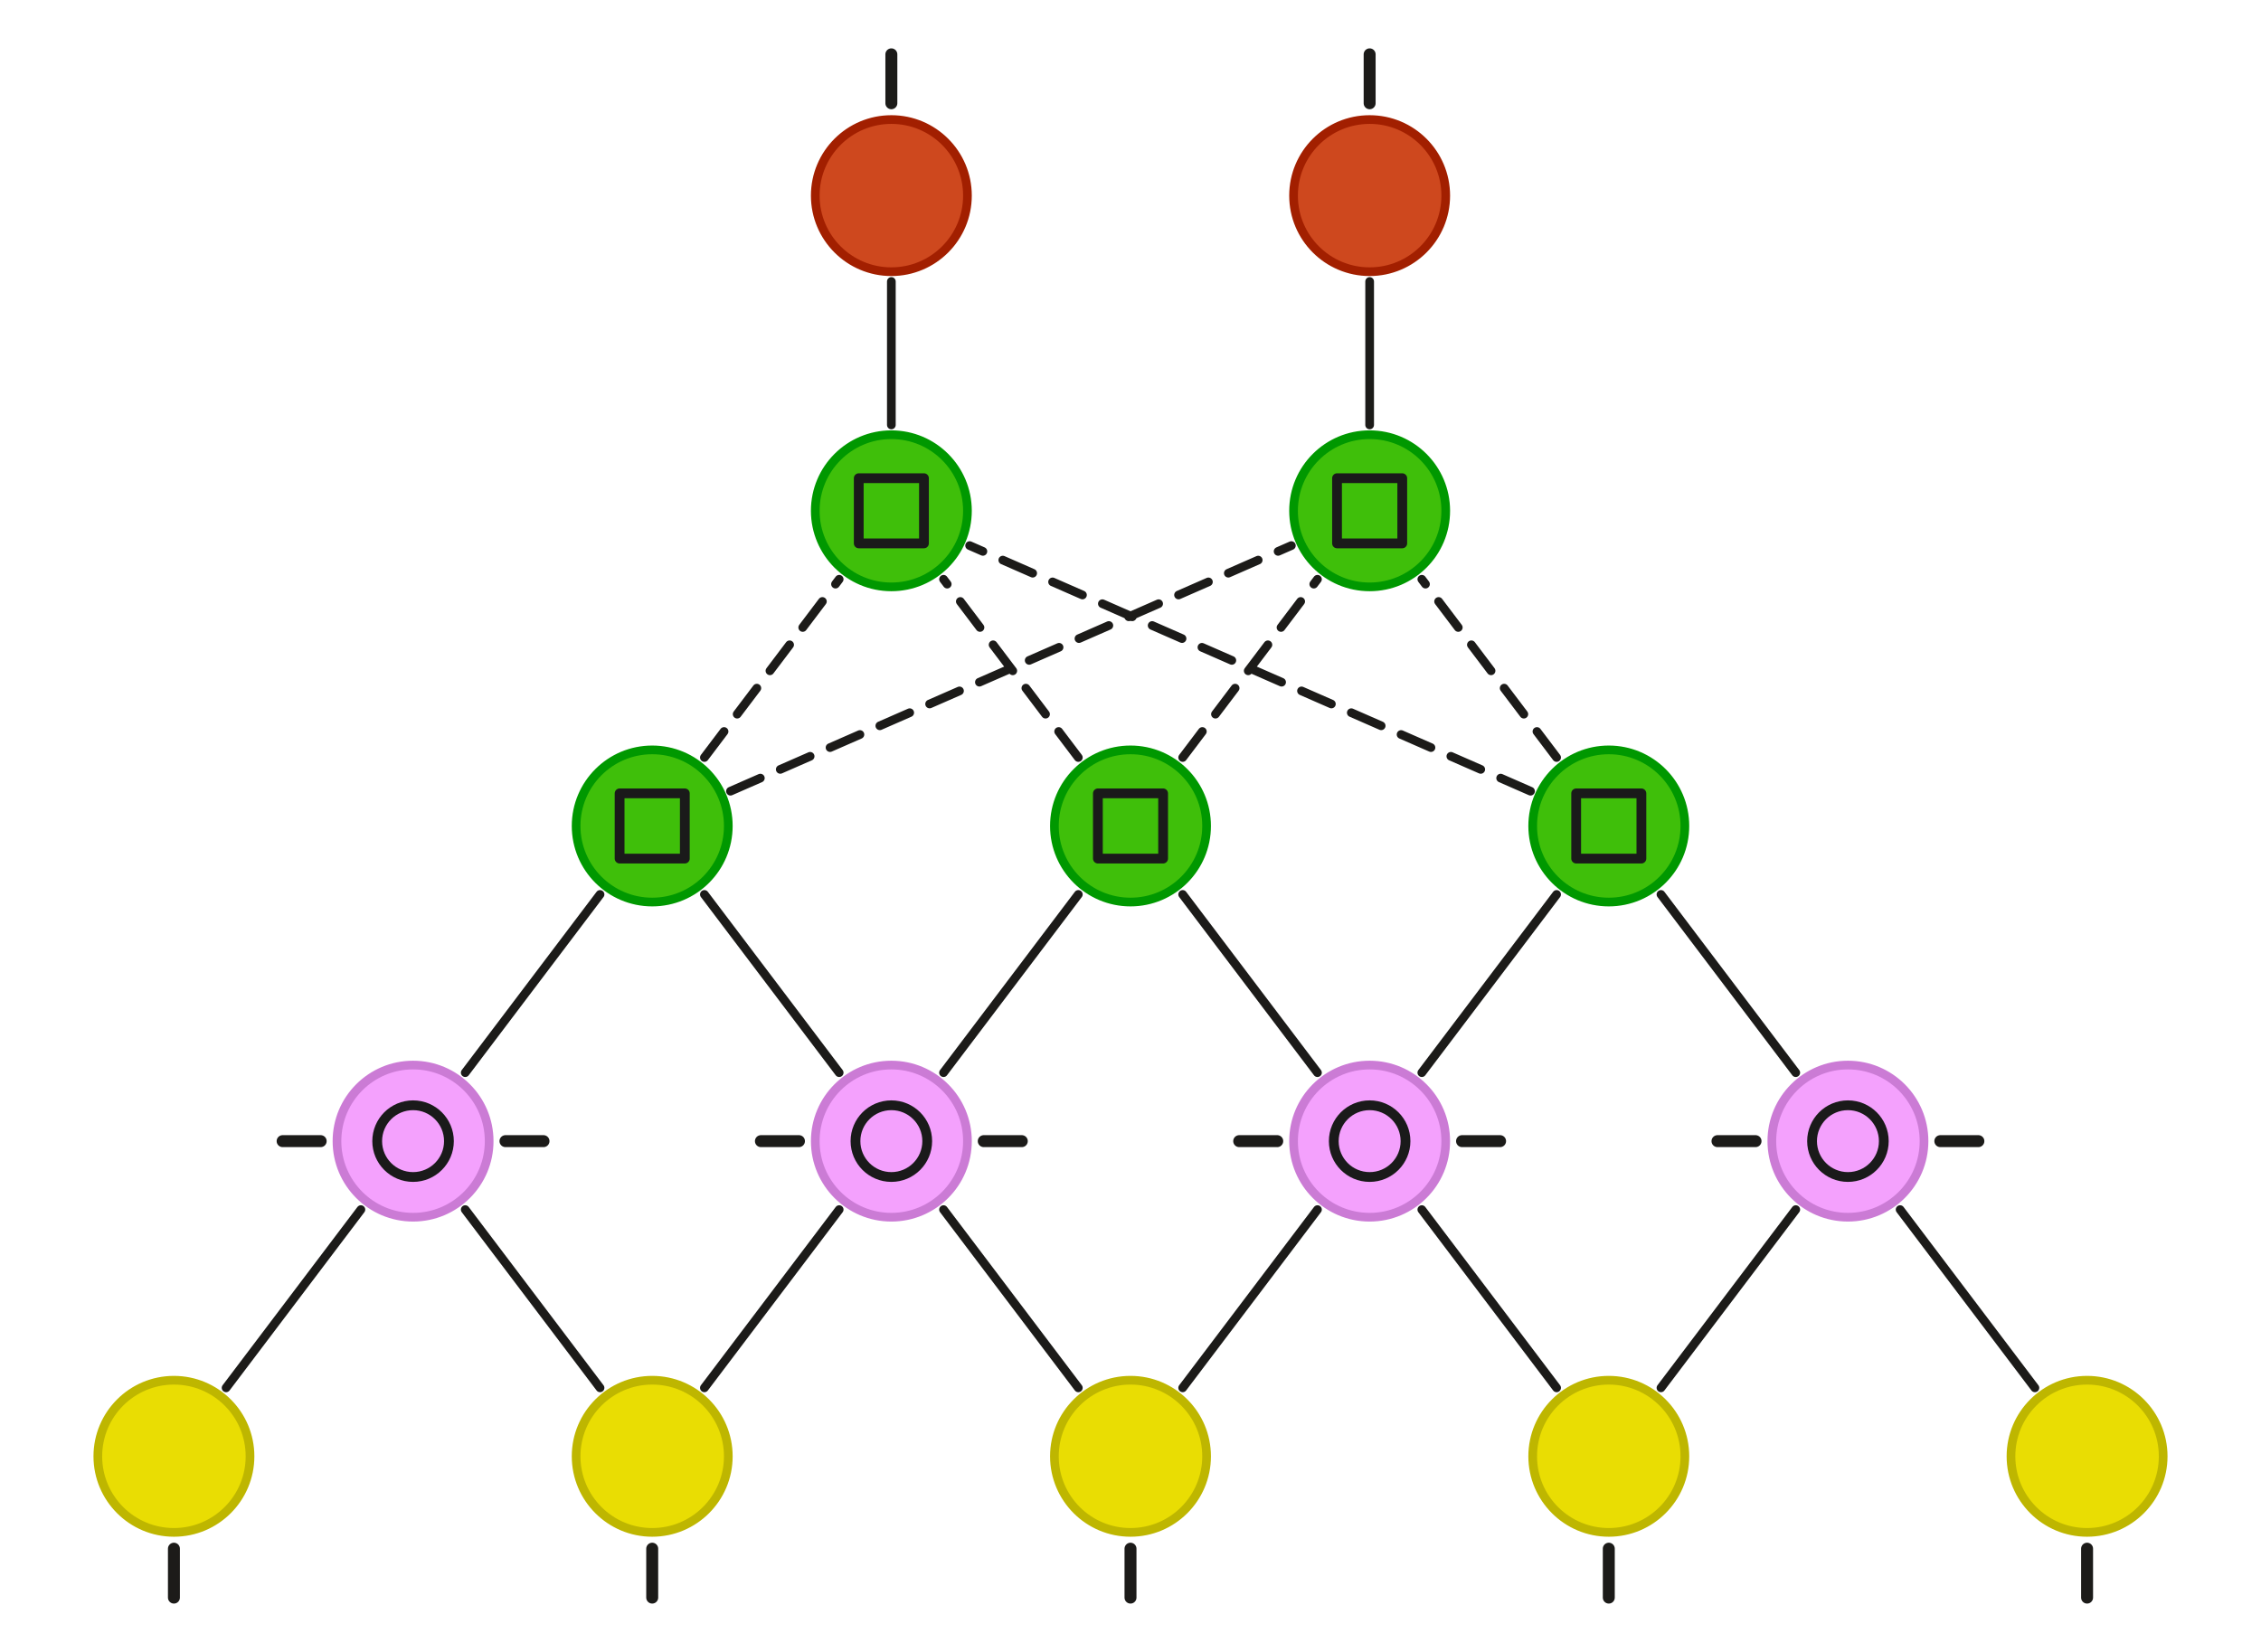
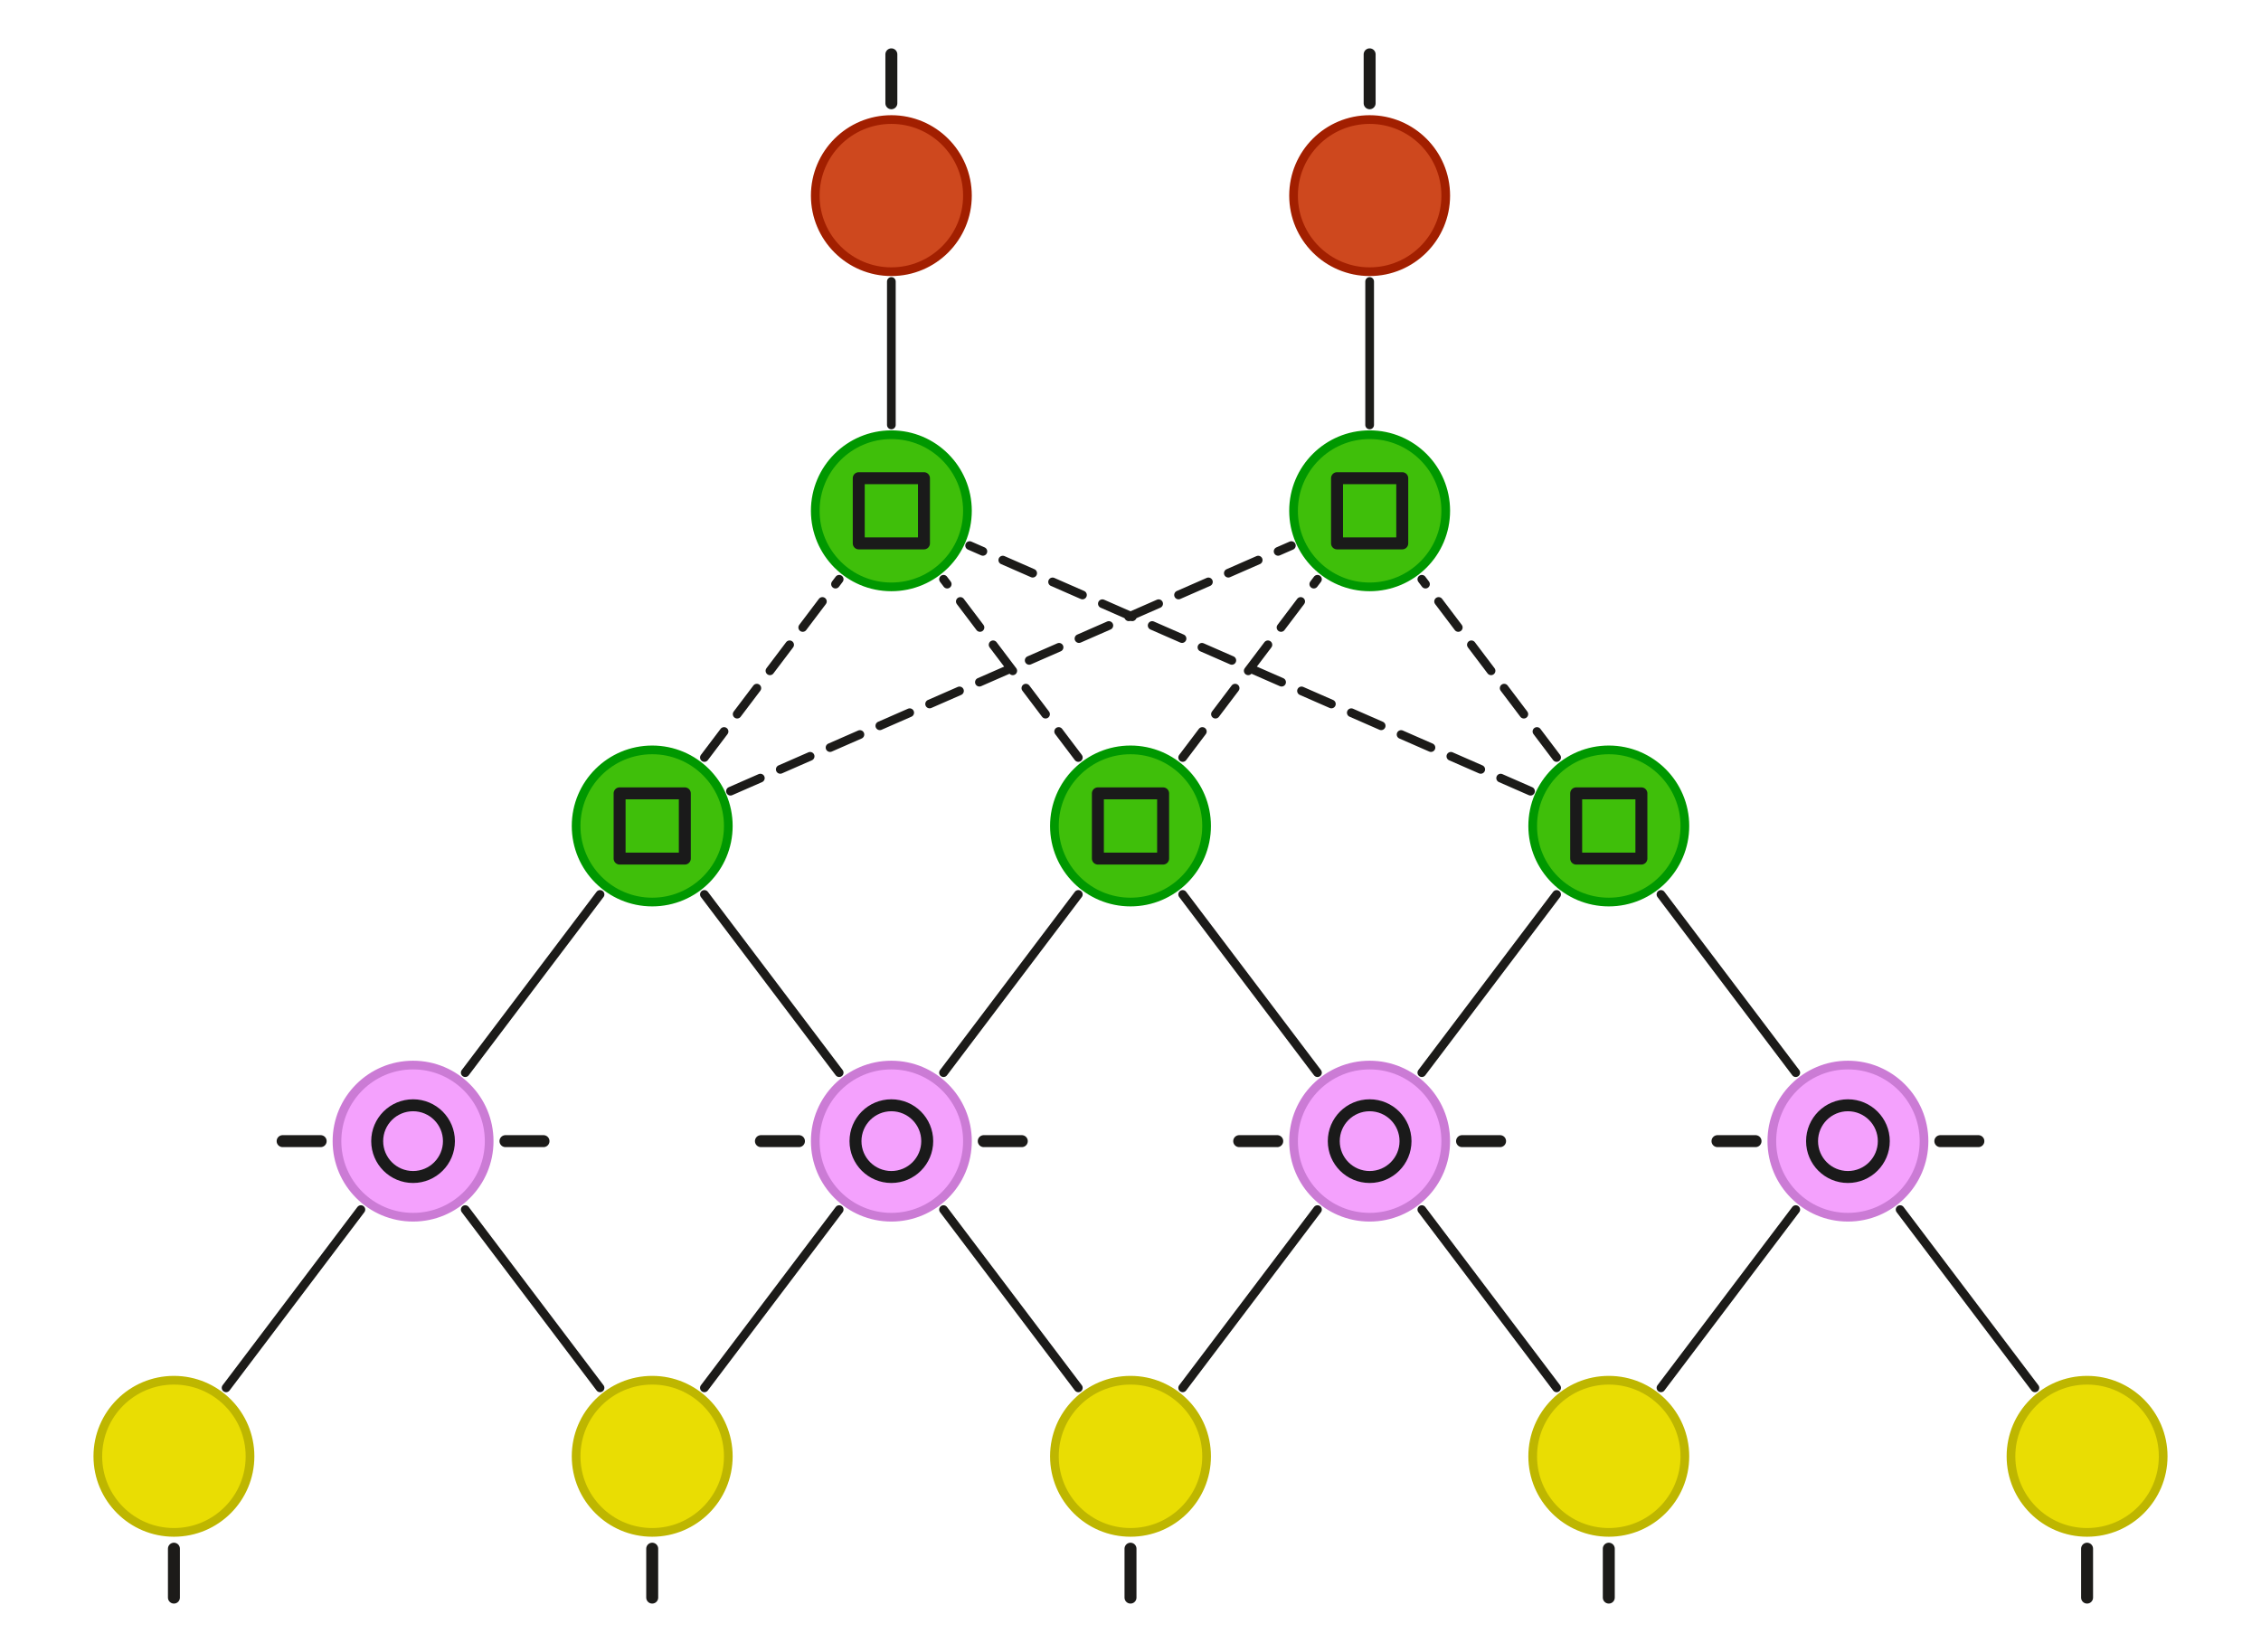
<svg xmlns="http://www.w3.org/2000/svg" viewBox="0 0 208 152" width="416" height="304" role="img">
  <defs>
    <marker id="arr-capsnet" viewBox="0 0 10 10" refX="8" refY="5" markerUnits="userSpaceOnUse" markerWidth="5.4" markerHeight="5.4" orient="auto-start-reverse">
      <path d="M2 1L8 5L2 9" fill="none" stroke="#1C1B19" stroke-width="1.481" stroke-linecap="round" stroke-linejoin="round" />
    </marker>
  </defs>
  <g fill="none" stroke="#1C1B19" stroke-width="0.8" stroke-linecap="round" stroke-linejoin="round">
    <line x1="20.8" y1="127.7" x2="33.2" y2="111.3" />
    <line x1="55.2" y1="127.7" x2="42.8" y2="111.3" />
    <line x1="64.8" y1="127.7" x2="77.2" y2="111.3" />
    <line x1="99.2" y1="127.7" x2="86.8" y2="111.3" />
    <line x1="108.8" y1="127.7" x2="121.2" y2="111.3" />
    <line x1="143.2" y1="127.7" x2="130.8" y2="111.3" />
    <line x1="152.8" y1="127.7" x2="165.2" y2="111.3" />
    <line x1="187.2" y1="127.7" x2="174.8" y2="111.3" />
    <line x1="42.8" y1="98.7" x2="55.2" y2="82.3" />
    <line x1="77.2" y1="98.7" x2="64.8" y2="82.3" />
    <line x1="86.8" y1="98.7" x2="99.2" y2="82.3" />
    <line x1="121.2" y1="98.7" x2="108.8" y2="82.3" />
    <line x1="130.8" y1="98.7" x2="143.2" y2="82.3" />
    <line x1="165.2" y1="98.7" x2="152.8" y2="82.3" />
    <line x1="82" y1="39.1" x2="82" y2="25.9" />
    <line x1="126" y1="39.1" x2="126" y2="25.9" />
  </g>
  <g fill="none" stroke="#1C1B19" stroke-width="0.8" stroke-linecap="round" stroke-linejoin="round" stroke-dasharray="3 2">
    <line x1="64.8" y1="69.7" x2="77.2" y2="53.3" />
    <line x1="99.2" y1="69.7" x2="86.8" y2="53.3" />
    <line x1="140.8" y1="72.8" x2="89.2" y2="50.2" />
    <line x1="67.2" y1="72.8" x2="118.8" y2="50.2" />
    <line x1="108.8" y1="69.7" x2="121.2" y2="53.3" />
    <line x1="143.2" y1="69.7" x2="130.8" y2="53.3" />
  </g>
  <circle cx="16" cy="134" r="7" fill="#E9DD03" stroke="#BEB600" stroke-width="0.8" />
  <g stroke="#1C1B19" stroke-width="1.1" stroke-linecap="round">
    <line x1="16" y1="142.5" x2="16" y2="147" />
  </g>
  <circle cx="60" cy="134" r="7" fill="#E9DD03" stroke="#BEB600" stroke-width="0.8" />
  <g stroke="#1C1B19" stroke-width="1.1" stroke-linecap="round">
    <line x1="60" y1="142.5" x2="60" y2="147" />
  </g>
  <circle cx="104" cy="134" r="7" fill="#E9DD03" stroke="#BEB600" stroke-width="0.8" />
  <g stroke="#1C1B19" stroke-width="1.1" stroke-linecap="round">
    <line x1="104" y1="142.5" x2="104" y2="147" />
  </g>
  <circle cx="148" cy="134" r="7" fill="#E9DD03" stroke="#BEB600" stroke-width="0.8" />
  <g stroke="#1C1B19" stroke-width="1.1" stroke-linecap="round">
    <line x1="148" y1="142.5" x2="148" y2="147" />
  </g>
  <circle cx="192" cy="134" r="7" fill="#E9DD03" stroke="#BEB600" stroke-width="0.8" />
  <g stroke="#1C1B19" stroke-width="1.1" stroke-linecap="round">
    <line x1="192" y1="142.5" x2="192" y2="147" />
  </g>
  <circle cx="60" cy="76" r="7" fill="#3FBF0A" stroke="#009800" stroke-width="0.8" />
-   <g fill="none" stroke="#1A1A1A" stroke-width="0.9" stroke-linejoin="round">
+   <g fill="none" stroke="#1A1A1A" stroke-width="1.1" stroke-linejoin="round">
    <rect x="57" y="73" width="6" height="6" />
  </g>
  <circle cx="104" cy="76" r="7" fill="#3FBF0A" stroke="#009800" stroke-width="0.8" />
-   <g fill="none" stroke="#1A1A1A" stroke-width="0.9" stroke-linejoin="round">
+   <g fill="none" stroke="#1A1A1A" stroke-width="1.1" stroke-linejoin="round">
    <rect x="101" y="73" width="6" height="6" />
  </g>
  <circle cx="148" cy="76" r="7" fill="#3FBF0A" stroke="#009800" stroke-width="0.8" />
-   <g fill="none" stroke="#1A1A1A" stroke-width="0.9" stroke-linejoin="round">
+   <g fill="none" stroke="#1A1A1A" stroke-width="1.1" stroke-linejoin="round">
    <rect x="145" y="73" width="6" height="6" />
  </g>
  <circle cx="82" cy="47" r="7" fill="#3FBF0A" stroke="#009800" stroke-width="0.8" />
-   <g fill="none" stroke="#1A1A1A" stroke-width="0.9" stroke-linejoin="round">
+   <g fill="none" stroke="#1A1A1A" stroke-width="1.1" stroke-linejoin="round">
    <rect x="79" y="44" width="6" height="6" />
  </g>
  <circle cx="126" cy="47" r="7" fill="#3FBF0A" stroke="#009800" stroke-width="0.8" />
-   <g fill="none" stroke="#1A1A1A" stroke-width="0.9" stroke-linejoin="round">
+   <g fill="none" stroke="#1A1A1A" stroke-width="1.1" stroke-linejoin="round">
    <rect x="123" y="44" width="6" height="6" />
  </g>
  <circle cx="38" cy="105" r="7" fill="#F4A1FD" stroke="#CB7BD5" stroke-width="0.8" />
-   <g fill="none" stroke="#1A1A1A" stroke-width="0.9" stroke-linejoin="round">
+   <g fill="none" stroke="#1A1A1A" stroke-width="1.1" stroke-linejoin="round">
    <circle cx="38" cy="105" r="3.3" />
  </g>
  <g stroke="#1C1B19" stroke-width="1.1" stroke-linecap="round">
    <line x1="46.5" y1="105" x2="50" y2="105" />
    <line x1="29.5" y1="105" x2="26" y2="105" />
  </g>
  <circle cx="82" cy="105" r="7" fill="#F4A1FD" stroke="#CB7BD5" stroke-width="0.8" />
-   <g fill="none" stroke="#1A1A1A" stroke-width="0.9" stroke-linejoin="round">
+   <g fill="none" stroke="#1A1A1A" stroke-width="1.1" stroke-linejoin="round">
    <circle cx="82" cy="105" r="3.3" />
  </g>
  <g stroke="#1C1B19" stroke-width="1.1" stroke-linecap="round">
    <line x1="90.5" y1="105" x2="94" y2="105" />
    <line x1="73.5" y1="105" x2="70" y2="105" />
  </g>
  <circle cx="126" cy="105" r="7" fill="#F4A1FD" stroke="#CB7BD5" stroke-width="0.8" />
-   <g fill="none" stroke="#1A1A1A" stroke-width="0.9" stroke-linejoin="round">
+   <g fill="none" stroke="#1A1A1A" stroke-width="1.1" stroke-linejoin="round">
    <circle cx="126" cy="105" r="3.3" />
  </g>
  <g stroke="#1C1B19" stroke-width="1.1" stroke-linecap="round">
    <line x1="134.5" y1="105" x2="138" y2="105" />
    <line x1="117.5" y1="105" x2="114" y2="105" />
  </g>
  <circle cx="170" cy="105" r="7" fill="#F4A1FD" stroke="#CB7BD5" stroke-width="0.8" />
-   <g fill="none" stroke="#1A1A1A" stroke-width="0.9" stroke-linejoin="round">
+   <g fill="none" stroke="#1A1A1A" stroke-width="1.1" stroke-linejoin="round">
    <circle cx="170" cy="105" r="3.3" />
  </g>
  <g stroke="#1C1B19" stroke-width="1.1" stroke-linecap="round">
    <line x1="178.5" y1="105" x2="182" y2="105" />
    <line x1="161.5" y1="105" x2="158" y2="105" />
  </g>
  <circle cx="82" cy="18" r="7" fill="#CE481E" stroke="#A21F00" stroke-width="0.8" />
  <g stroke="#1C1B19" stroke-width="1.1" stroke-linecap="round">
    <line x1="82" y1="9.5" x2="82" y2="5" />
  </g>
  <circle cx="126" cy="18" r="7" fill="#CE481E" stroke="#A21F00" stroke-width="0.8" />
  <g stroke="#1C1B19" stroke-width="1.1" stroke-linecap="round">
    <line x1="126" y1="9.5" x2="126" y2="5" />
  </g>
</svg>
